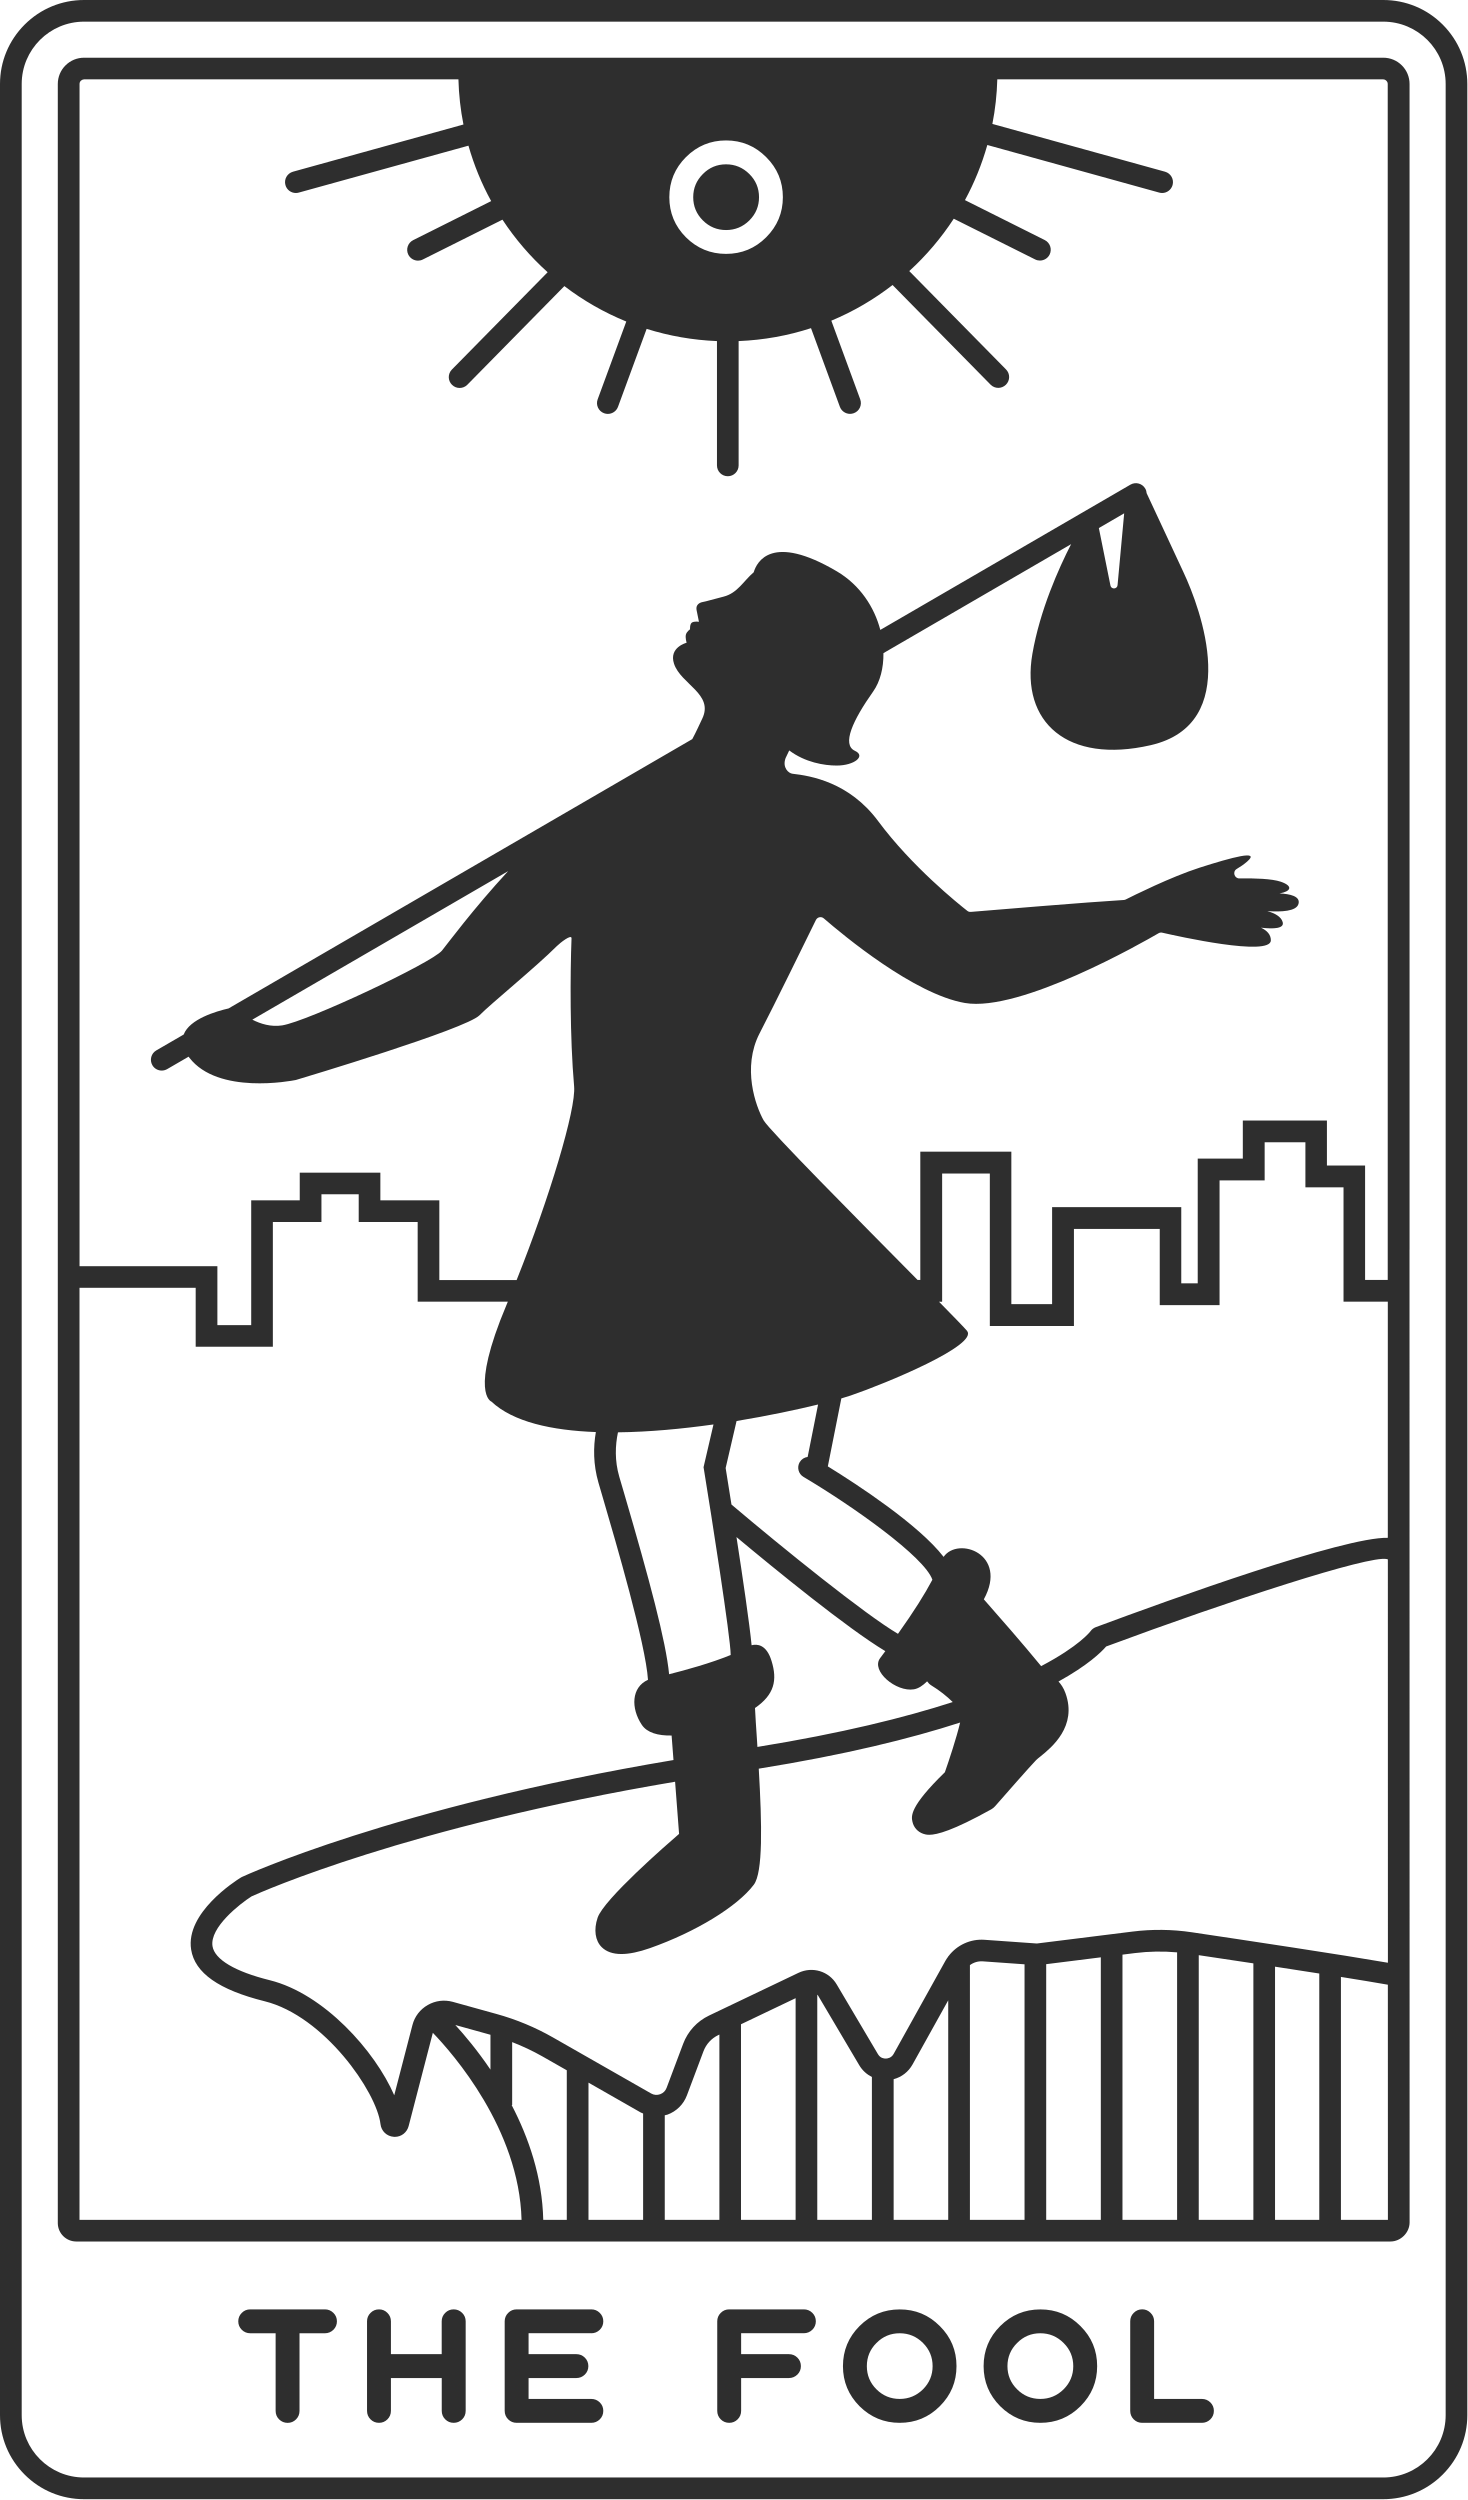
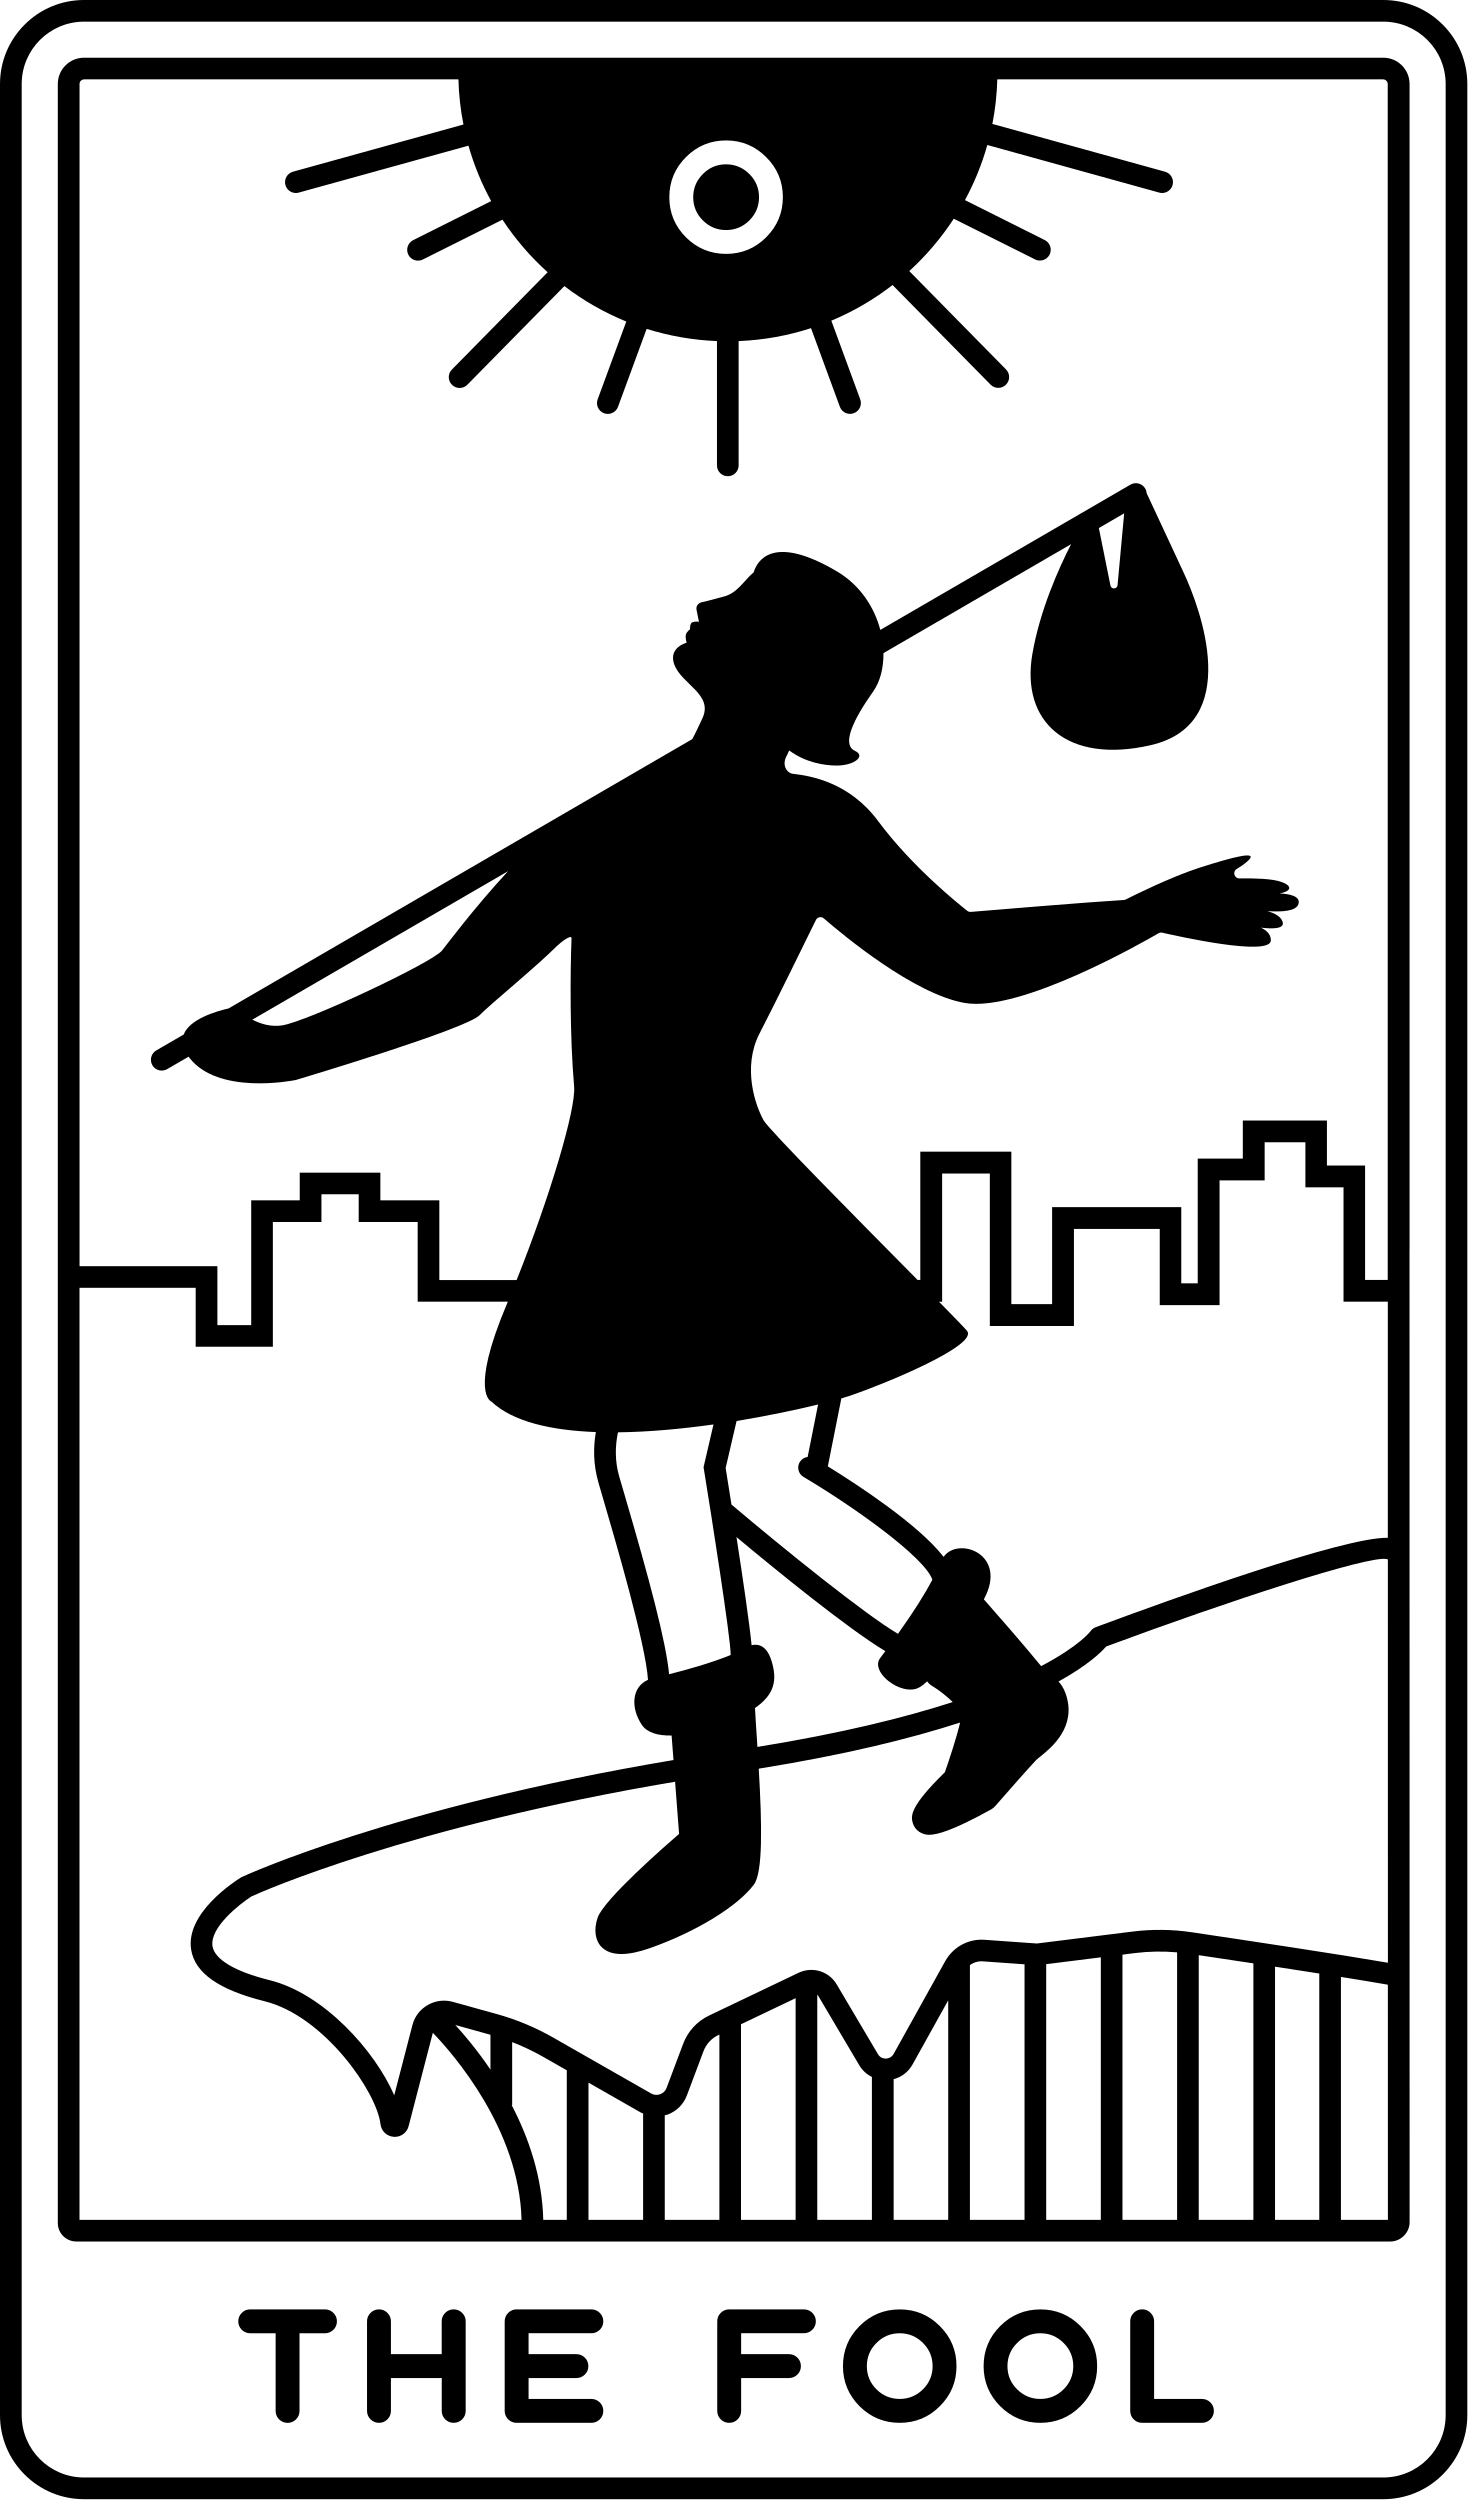
<svg xmlns="http://www.w3.org/2000/svg" xmlns:xlink="http://www.w3.org/1999/xlink" version="1.0" id="Layer_1" x="0px" y="0px" viewBox="0 0 328.02 558.81" style="enable-background:new 0 0 328.02 558.81;" xml:space="preserve">
  <style type="text/css">
	.st0{clip-path:url(#SVGID_00000044162222188328002060000001273748675978097557_);}
- 	.st1{fill:#2E2E2E;}
+ 	.st1{fill:currentColor;}
</style>
  <g>
    <defs>
      <rect id="SVGID_1_" x="0.02" y="-0.19" width="328" height="559" />
    </defs>
    <clipPath id="SVGID_00000136408308796359390720000003106230553416117132_">
      <use xlink:href="#SVGID_1_" style="overflow:visible;" />
    </clipPath>
    <g style="clip-path:url(#SVGID_00000136408308796359390720000003106230553416117132_);">
      <path class="st1" d="M74.53,516.99c0.52,0.52,0.78,1.15,0.78,1.88s-0.26,1.36-0.78,1.89c-0.54,0.52-1.17,0.78-1.9,0.78h-5.68    v17.35c0,0.74-0.26,1.38-0.78,1.9c-0.52,0.52-1.15,0.78-1.88,0.78s-1.37-0.26-1.9-0.78c-0.52-0.52-0.78-1.15-0.78-1.9v-17.35    h-5.67c-0.74,0-1.38-0.26-1.9-0.78c-0.52-0.52-0.78-1.15-0.78-1.89s0.26-1.36,0.78-1.88c0.52-0.53,1.15-0.79,1.9-0.79h16.69    C73.36,516.2,73.99,516.46,74.53,516.99z M179.68,516.2H163c-0.75,0-1.38,0.26-1.9,0.79c-0.52,0.52-0.78,1.15-0.78,1.88v20.01    c0,0.74,0.26,1.38,0.78,1.9c0.52,0.52,1.16,0.78,1.9,0.78c0.73,0,1.36-0.26,1.88-0.78c0.52-0.52,0.78-1.15,0.78-1.9v-7.33h10.68    c0.73,0,1.36-0.26,1.9-0.78c0.52-0.52,0.78-1.15,0.78-1.88c0-0.74-0.26-1.38-0.78-1.9c-0.53-0.52-1.16-0.78-1.9-0.78h-10.68v-4.68    h14.02c0.73,0,1.37-0.26,1.9-0.78c0.52-0.52,0.78-1.15,0.78-1.89c0-0.73-0.26-1.36-0.78-1.88    C181.05,516.46,180.42,516.2,179.68,516.2z M101.4,516.2c-0.74,0-1.36,0.26-1.89,0.79c-0.52,0.52-0.78,1.15-0.78,1.88v7.34H87.38    v-7.34c0-0.73-0.26-1.36-0.78-1.88c-0.52-0.53-1.15-0.79-1.88-0.79c-0.74,0-1.38,0.26-1.9,0.79c-0.52,0.52-0.78,1.15-0.78,1.88    v20.01c0,0.74,0.26,1.38,0.78,1.9c0.52,0.52,1.15,0.78,1.9,0.78c0.73,0,1.36-0.26,1.88-0.78c0.52-0.52,0.78-1.15,0.78-1.9v-7.33    h11.36v7.33c0,0.74,0.26,1.38,0.78,1.9c0.52,0.52,1.15,0.78,1.89,0.78s1.36-0.26,1.9-0.78c0.52-0.52,0.78-1.15,0.78-1.9v-20.01    c0-0.73-0.26-1.36-0.78-1.88C102.77,516.46,102.14,516.2,101.4,516.2z M132.17,521.54c0.74,0,1.37-0.26,1.9-0.78    c0.52-0.52,0.78-1.15,0.78-1.89s-0.26-1.36-0.78-1.88c-0.53-0.53-1.16-0.79-1.9-0.79h-16.68c-0.74,0-1.38,0.26-1.9,0.79    c-0.52,0.52-0.78,1.15-0.78,1.88v20.01c0,0.74,0.26,1.38,0.78,1.9c0.52,0.52,1.16,0.78,1.9,0.78h16.68c0.74,0,1.37-0.26,1.9-0.78    c0.52-0.52,0.78-1.15,0.78-1.9c0-0.73-0.26-1.36-0.78-1.88c-0.53-0.52-1.16-0.78-1.9-0.78h-14.02v-4.67h10.68    c0.73,0,1.37-0.26,1.9-0.78c0.52-0.52,0.78-1.15,0.78-1.88c0-0.74-0.26-1.38-0.78-1.9c-0.53-0.52-1.17-0.78-1.9-0.78h-10.68v-4.68    H132.17z M210.07,519.93c2.49,2.47,3.73,5.46,3.73,8.96c0,3.49-1.24,6.48-3.73,8.96c-2.47,2.47-5.46,3.71-8.97,3.71    c-3.49,0-6.48-1.24-8.97-3.71c-2.47-2.49-3.71-5.47-3.71-8.96c0-3.5,1.24-6.49,3.71-8.96c2.48-2.48,5.47-3.72,8.97-3.72    C204.6,516.2,207.59,517.44,210.07,519.93z M208.46,528.89c0-2.02-0.72-3.75-2.15-5.18c-1.45-1.45-3.18-2.17-5.21-2.17    c-2.02,0-3.76,0.72-5.19,2.17c-1.44,1.43-2.15,3.16-2.15,5.18c0,2.02,0.71,3.75,2.15,5.18c1.43,1.43,3.17,2.15,5.19,2.15    c2.03,0,3.76-0.72,5.21-2.15C207.74,532.64,208.46,530.91,208.46,528.89z M241.51,519.93c2.49,2.47,3.73,5.46,3.73,8.96    c0,3.49-1.24,6.48-3.73,8.96c-2.47,2.47-5.47,3.71-8.97,3.71c-3.49,0-6.48-1.24-8.97-3.71c-2.47-2.49-3.71-5.47-3.71-8.96    c0-3.5,1.24-6.49,3.71-8.96c2.48-2.48,5.47-3.72,8.97-3.72C236.04,516.2,239.03,517.44,241.51,519.93z M239.9,528.89    c0-2.02-0.72-3.75-2.16-5.18c-1.45-1.45-3.18-2.17-5.2-2.17c-2.03,0-3.76,0.72-5.19,2.17c-1.44,1.43-2.16,3.16-2.16,5.18    c0,2.02,0.72,3.75,2.16,5.18c1.43,1.43,3.16,2.15,5.19,2.15c2.02,0,3.76-0.72,5.2-2.15C239.18,532.64,239.9,530.91,239.9,528.89z     M315.06,279.31l0.02,217.45c0,2.29-1.98,4.27-4.28,4.27H17.05c-2.26,0-4.09-1.81-4.13-4.06V18.78c0-1.57,0.61-3.05,1.72-4.16    s2.59-1.72,4.16-1.72h290.39c1.57,0,3.05,0.61,4.16,1.72s1.72,2.59,1.72,4.16V279.31z M310.21,290.96h-9.9v-25.56h-8.52v-10.07    h-9.11v8.52H272.6v27.88h-13.37V274.7h-19.18v21.69h-18.8v-34.08h-10.66v28.66h-0.7c3.34,3.4,5.69,5.82,6.26,6.5    c2.65,3.17-18.09,11.76-26.03,14.47c-0.5,0.17-1.19,0.39-2.06,0.64l-3.02,15.19c6.67,4.12,20.3,13.03,25.88,20.23    c3.22-4.65,14.53-0.66,8.99,9.49c3.02,3.42,8.8,10.02,12.81,14.93c8.53-4.48,10.99-7.73,11.04-7.81c0.28-0.4,0.7-0.72,1.15-0.89    c16.95-6.31,55.57-20.23,65.3-19.98L310.21,290.96z M168.76,381.78c0.09,1.89,0.25,4.3,0.43,6.94c0.04,0.59,0.08,1.17,0.11,1.76    c18.79-3.04,32.97-6.57,43.66-10.03c-1.28-1.27-3.02-2.65-4.77-3.71c-0.39-0.24-0.71-0.56-0.96-0.92    c-0.99,0.98-1.95,1.61-2.94,1.78c-3.97,0.68-9.7-4.12-7.56-6.97c0.4-0.54,0.78-1.05,1.16-1.56c-8.49-5.09-24.74-18.38-33.27-25.5    c1.4,9.04,2.92,19.4,3.38,24.18c1.22-0.31,3.33-0.21,4.46,3.52C173.78,375.54,173.12,378.78,168.76,381.78z M157.26,327.96    l2.22-9.56c-6.97,0.98-14.35,1.68-21.35,1.76c-0.61,2.93-0.75,6.33,0.29,9.92l1.16,3.95c5.56,19,9.28,32.85,9.98,40.2    c3.64-0.91,9.33-2.48,13.77-4.3c0-0.03-0.01-0.05-0.01-0.07c0-3.73-4.31-31.18-5.98-41.43L157.26,327.96z M163.5,336.3    c11.48,9.73,29.86,24.58,37.22,28.9c3.61-5.07,5.99-8.88,7.69-12.09c-1.72-5.07-17.72-16.41-28.8-22.98    c-1.16-0.68-1.53-2.17-0.85-3.32c0.4-0.66,1.06-1.06,1.77-1.15l2.33-11.72c-4.72,1.15-11.11,2.52-18.22,3.69l-2.44,10.51    C162.42,329.5,162.9,332.5,163.5,336.3z M149.61,44.08c0,3.49,1.24,6.48,3.71,8.96c2.49,2.47,5.48,3.71,8.97,3.71    c3.5,0,6.49-1.23,8.97-3.71c2.48-2.48,3.73-5.47,3.73-8.96c0-3.5-1.24-6.48-3.73-8.96c-2.47-2.48-5.47-3.73-8.97-3.73    c-3.49,0-6.48,1.24-8.97,3.73C150.85,37.6,149.61,40.58,149.61,44.08z M17.77,283.03h30.82v13.17h7.56v-27.89H67v-6.19h18.02v6.19    H98.2v17.81h17.28c7.38-18.48,13.3-38.21,12.85-43.27c-0.97-11.04-0.88-25.32-0.58-33.11c0.04-1.04-2.55,1.01-3.29,1.74    c-4.61,4.62-14.85,12.97-17.27,15.45c-3.03,3.1-39.45,13.99-40.98,14.45c-0.04,0.01-0.07,0.02-0.11,0.03    c-1.07,0.21-17.37,3.32-23.77-4.98c-0.06-0.08-0.11-0.16-0.17-0.24l-4.79,2.78c-0.39,0.22-0.8,0.33-1.22,0.33    c-0.83,0-1.65-0.43-2.09-1.2c-0.67-1.16-0.28-2.64,0.88-3.31l6.12-3.55c1.32-3.47,7.29-5.2,10.03-5.83l103.65-60.2    c0.84-1.54,1.52-3.1,2.22-4.55c2.67-5.52-4.79-7.71-6.3-12.3c-1.21-3.68,2.81-4.69,2.81-4.69s-0.34-1.16-0.15-1.84    c0.19-0.68,0.92-1.16,0.92-1.16s-0.09-1.26,0.48-1.55c0.58-0.29,1.51-0.14,1.51-0.14l-0.54-2.67c-0.19-1.16,0.71-1.62,1.36-1.74    c0.91-0.16,1.92-0.51,4.7-1.21c3.12-0.79,4.48-3.55,6.72-5.44c0.71-2.38,4.04-8.78,18.57-0.22c5.23,3.08,8.41,8.06,9.73,13.1    l55.91-32.47c1.16-0.67,2.64-0.28,3.31,0.88c0.19,0.32,0.29,0.68,0.31,1.03c2.11,4.43,5.6,12.08,8.21,17.62    c3.92,8.31,13.32,33.98-7.32,38.71c-18.6,4.26-29.07-5.15-26.43-20.4c1.7-9.81,5.89-19.13,8.66-24.54l-41.95,24.36    c0.04,3.31-0.73,6.37-2.3,8.58c-4.55,6.44-7.07,11.88-4.07,13.26c2.52,1.16-0.15,3.29-4.07,3.29c-2.84,0-7.07-0.71-10.62-3.38    l-0.82,1.73c-0.77,2.13,0.69,3.39,1.55,3.48c4.07,0.46,12.69,1.88,19.14,10.58c7.54,10.16,17.92,18.49,19.94,20.07    c0.23,0.18,0.5,0.26,0.79,0.23c3.46-0.29,26.6-2.22,34.19-2.66c0.16-0.01,0.3-0.05,0.44-0.12c1.44-0.73,10.1-5.06,16.55-7.12    c7.06-2.26,13.68-4.07,10.59-1.36c-0.71,0.62-1.52,1.18-2.34,1.66c-1.01,0.6-0.55,2.15,0.62,2.12c3.36-0.06,7.23,0.06,9.21,0.73    c2.87,0.98,2.28,2.19-0.27,2.62c2.3,0.11,4.73,0.62,4.24,2.35c-0.46,1.67-3.86,1.82-6.97,1.6c1.63,0.46,3.09,1.21,3.44,2.46    c0.42,1.48-2.09,1.57-4.85,1.25c1.27,0.6,2.21,1.49,2.21,2.82c0,3.75-20.95-0.94-24.27-1.7c-0.29-0.07-0.57-0.03-0.83,0.12    c-3.57,2.08-30.93,17.71-43.29,15.59c-11.34-1.94-27.21-15.16-31.53-18.9c-0.57-0.5-1.45-0.32-1.78,0.36    c-2.19,4.47-9.24,18.88-12.58,25.32c-3.97,7.69-0.88,16.28,0.89,19.44c1.22,2.19,21.31,22.42,34.41,35.68h0.62v-28.66h20.35v34.08    h9.11v-21.69h28.87v17.04h3.68v-27.88h10.08v-8.52h18.8v10.07h8.53v25.56h5.06V18.78c0-0.29-0.1-0.53-0.31-0.73    c-0.1-0.1-0.21-0.18-0.33-0.23c-0.12-0.05-0.26-0.08-0.4-0.08h-86.23c-0.09,3.4-0.46,6.72-1.1,9.96l38.59,10.68    c1.29,0.36,2.05,1.69,1.69,2.98c-0.3,1.07-1.27,1.78-2.33,1.78c-0.21,0-0.43-0.03-0.65-0.09l-38.43-10.64    c-1.22,4.32-2.9,8.45-5,12.32l17.84,8.93c1.19,0.6,1.68,2.05,1.08,3.25c-0.42,0.84-1.28,1.33-2.17,1.33    c-0.36,0-0.73-0.08-1.08-0.26l-18.17-9.09c-2.82,4.31-6.16,8.25-9.95,11.7l21.63,21.99c0.94,0.95,0.93,2.48-0.03,3.42    c-0.47,0.46-1.09,0.7-1.7,0.7c-0.62,0-1.25-0.24-1.72-0.72l-21.91-22.27c-4.17,3.22-8.76,5.92-13.69,7.97l6.46,17.58    c0.46,1.26-0.18,2.65-1.44,3.1c-0.28,0.1-0.56,0.15-0.84,0.15c-0.98,0-1.91-0.61-2.27-1.59l-6.45-17.57    c-5.13,1.67-10.55,2.66-16.18,2.89v27.79c0,1.33-1.08,2.42-2.42,2.42c-1.34,0-2.42-1.08-2.42-2.42V76.24    c-5.46-0.22-10.73-1.16-15.72-2.73l-6.4,17.42c-0.36,0.98-1.29,1.59-2.28,1.59c-0.28,0-0.56-0.05-0.83-0.15    c-1.26-0.46-1.9-1.85-1.44-3.1l6.4-17.4c-4.98-2.03-9.63-4.7-13.84-7.92l-21.69,22.05c-0.47,0.48-1.1,0.72-1.72,0.72    c-0.61,0-1.23-0.23-1.7-0.7c-0.96-0.93-0.97-2.47-0.03-3.42l21.4-21.75c-3.85-3.46-7.24-7.41-10.1-11.75l-17.79,8.9    c-0.35,0.18-0.72,0.26-1.08,0.26c-0.89,0-1.74-0.49-2.17-1.33c-0.6-1.2-0.11-2.65,1.08-3.25l17.44-8.73    c-2.14-3.89-3.84-8.04-5.08-12.39L66.78,43.05c-0.22,0.06-0.43,0.09-0.65,0.09c-1.06,0-2.04-0.7-2.33-1.78    c-0.36-1.29,0.4-2.62,1.69-2.98l38.1-10.55c-0.65-3.28-1.03-6.65-1.12-10.09H18.8c-0.24,0-0.44,0.09-0.62,0.23    c-0.03,0.03-0.07,0.04-0.1,0.07c-0.2,0.2-0.3,0.44-0.3,0.73V283.03z M248.21,130.88c0.18,0.91,1.51,0.84,1.59-0.08l1.48-16.06    l-5.66,3.29L248.21,130.88z M56.4,227.92c1.84,0.94,4.17,1.67,6.67,1.28c5.73-0.91,33.53-14.02,35.73-16.73    c1.07-1.32,7.08-9.43,14.78-17.75L56.4,227.92z M116.58,496.19c-0.51-20.31-15.41-37.23-19.83-41.81l-5.41,20.85    c-0.38,1.44-1.63,2.41-3.09,2.41c-0.08,0-0.16,0-0.23-0.01c-1.57-0.11-2.79-1.28-2.97-2.83c-0.84-7.23-12.62-24.18-25.89-27.47    c-10.24-2.55-15.62-6.33-16.44-11.57c-1.28-8.16,9.83-15.29,11.1-16.07c0.08-0.05,0.16-0.1,0.25-0.14    c0.35-0.17,33.93-15.66,96.47-26.14l-0.42-5.48c-3.04,0.06-5.48-0.62-6.66-2.39c-2.48-3.71-2.35-8.39,1.38-10.06    c-0.49-7.93-7.22-30.89-9.91-40.09l-1.16-3.97c-1.19-4.11-1.16-7.96-0.58-11.32c-9.87-0.36-18.5-2.26-23.35-6.81    c0,0-4.99-1.76,3.39-21.65c0.09-0.22,0.19-0.45,0.28-0.68H93.36v-17.81H80.18v-6.2h-8.33v6.2H60.99v27.88H43.74v-13.17H17.77    v208.33H116.58z M109.63,462.61v-7.79l-7.85-2.18C103.84,454.89,106.71,458.3,109.63,462.61z M126.69,462.76l-5.46-3.11    c-2.17-1.23-4.43-2.29-6.75-3.19v14.08h-0.11c3.8,7.29,6.84,16.07,7.06,25.66h5.26V462.76z M143.74,472.41    c-0.2-0.09-0.42-0.15-0.61-0.27l-11.59-6.62v30.67h12.21V472.41z M160.79,454.78l-0.21,0.1c-1.56,0.74-2.75,2.04-3.35,3.66    l-3.7,9.85c-0.75,1.99-2.33,3.55-4.33,4.28c-0.2,0.07-0.41,0.09-0.61,0.15v23.38h12.21V454.78z M177.84,446.64l-12.21,5.83v43.72    h12.21V446.64z M194.9,464.26c-1.16-0.58-2.15-1.47-2.84-2.64l-9.21-15.58c-0.04-0.07-0.11-0.12-0.17-0.19v50.34h12.21V464.26z     M211.95,447.12l-7.97,14.33c-0.93,1.67-2.45,2.83-4.23,3.3v31.44h12.2L211.95,447.12L211.95,447.12z M229.01,439.07l-9.3-0.66    c-1.05-0.08-2.08,0.23-2.91,0.84v56.94h12.21V439.07z M246.06,437.51l-12.21,1.53v57.16h12.21V437.51z M263.11,436.4    c-3.14-0.28-6.3-0.23-9.43,0.16l-2.78,0.35v59.29h12.21V436.4z M266.42,431.91c12.22,1.82,33.32,4.99,43.81,6.81l-0.01-90.16    c-0.08-0.03-0.16-0.04-0.24-0.07c-3.92-0.88-34.89,9.2-62.73,19.54c-1.11,1.29-4.09,4.2-10.65,7.83c0.58,0.63,1.14,1.44,1.55,2.58    c2.71,7.45-3.11,12.17-5.6,14.18c-0.39,0.31-0.72,0.57-0.94,0.79c-1.3,1.33-7.07,7.91-9.18,10.32c-0.24,0.28-0.54,0.52-0.86,0.7    c-8.59,4.78-12.15,5.69-13.87,5.69c-0.66,0-1.05-0.13-1.35-0.23c-1.22-0.42-2.11-1.41-2.39-2.66c-0.28-1.25-0.74-3.32,7.24-11.09    c0.91-2.59,2.61-7.71,3.41-11.11c-11.09,3.59-25.73,7.21-45.01,10.31c0.73,12.57,0.95,23.19-1.1,25.93    c-3.66,4.88-12.99,10.58-23.21,14.18c-2.5,0.88-4.64,1.32-6.4,1.32c-1.89,0-3.35-0.51-4.38-1.52c-1.48-1.45-1.83-3.92-0.93-6.59    c1.37-4.09,15.44-16.35,18.21-18.74l-0.89-11.66c-59.62,10.04-92.37,24.58-94.66,25.62c-2.61,1.66-9.4,6.96-8.74,11.14    c0.47,2.97,5.03,5.68,12.82,7.61c12.08,3.01,23.49,15.78,27.8,25.71l4.07-15.69c0.49-1.91,1.71-3.5,3.42-4.48    c1.71-0.98,3.69-1.23,5.6-0.71l9.8,2.72c4.41,1.22,8.66,2.99,12.63,5.26l21.9,12.5c0.62,0.36,1.35,0.42,2.02,0.17    c0.68-0.24,1.19-0.75,1.44-1.42l3.7-9.85c1.05-2.79,3.11-5.04,5.8-6.32l19.97-9.54c3.12-1.49,6.81-0.38,8.56,2.6l9.21,15.57    c0.54,0.91,1.36,1,1.77,0.99c0.35-0.01,1.23-0.12,1.74-1.04l11.56-20.79c0.19-0.35,0.42-0.67,0.65-0.98v-0.09h0.06    c1.87-2.47,4.9-3.88,8.04-3.65l11.7,0.83l21.33-2.66C257.51,431.2,262.01,431.25,266.42,431.91z M280.16,438.86    c-4.39-0.66-8.58-1.29-12.21-1.83v59.16h12.21V438.86z M294.89,441.13c-3.2-0.5-6.55-1.02-9.89-1.53v56.59h9.89V441.13z     M310.23,496.19l-0.01-52.56c-2.76-0.49-6.39-1.08-10.49-1.74v54.3H310.23z M162.3,51.42c2.02,0,3.76-0.72,5.2-2.15    c1.44-1.44,2.16-3.17,2.16-5.19c0-2.02-0.72-3.75-2.16-5.18c-1.45-1.44-3.18-2.17-5.2-2.17c-2.03,0-3.76,0.72-5.19,2.17    c-1.44,1.44-2.16,3.16-2.16,5.18c0,2.02,0.72,3.75,2.16,5.19C158.54,50.7,160.27,51.42,162.3,51.42z M327.98,18.78v521.07    c0,5.02-1.96,9.73-5.51,13.28c-3.55,3.55-8.27,5.5-13.29,5.5H18.8c-5.02,0-9.74-1.95-13.29-5.5S0,544.86,0,539.85V18.78    C0,13.77,1.96,9.05,5.51,5.5C9.06,1.95,13.78,0,18.8,0h290.39c5.02,0,9.74,1.95,13.29,5.5C326.02,9.05,327.98,13.77,327.98,18.78z     M323.14,18.78c0-3.85-1.56-7.33-4.09-9.86c-2.53-2.52-6.01-4.08-9.86-4.08H18.8c-3.85,0-7.34,1.56-9.86,4.08    c-2.53,2.53-4.09,6.01-4.09,9.86v521.07c0,3.85,1.56,7.33,4.09,9.85c2.53,2.53,6.01,4.08,9.86,4.08h290.39    c3.85,0,7.34-1.56,9.86-4.08c2.53-2.52,4.09-6.01,4.09-9.85V18.78z M268.65,536.22h-10.68v-17.35c0-0.73-0.26-1.36-0.78-1.88    c-0.52-0.53-1.15-0.8-1.88-0.8c-0.74,0-1.38,0.27-1.9,0.8c-0.52,0.52-0.78,1.14-0.78,1.88v20.01c0,0.74,0.26,1.38,0.78,1.9    c0.52,0.52,1.15,0.78,1.9,0.78h13.34c0.73,0,1.37-0.26,1.9-0.78c0.52-0.52,0.78-1.15,0.78-1.9c0-0.73-0.26-1.36-0.78-1.88    C270.02,536.48,269.39,536.22,268.65,536.22z" />
    </g>
  </g>
</svg>
